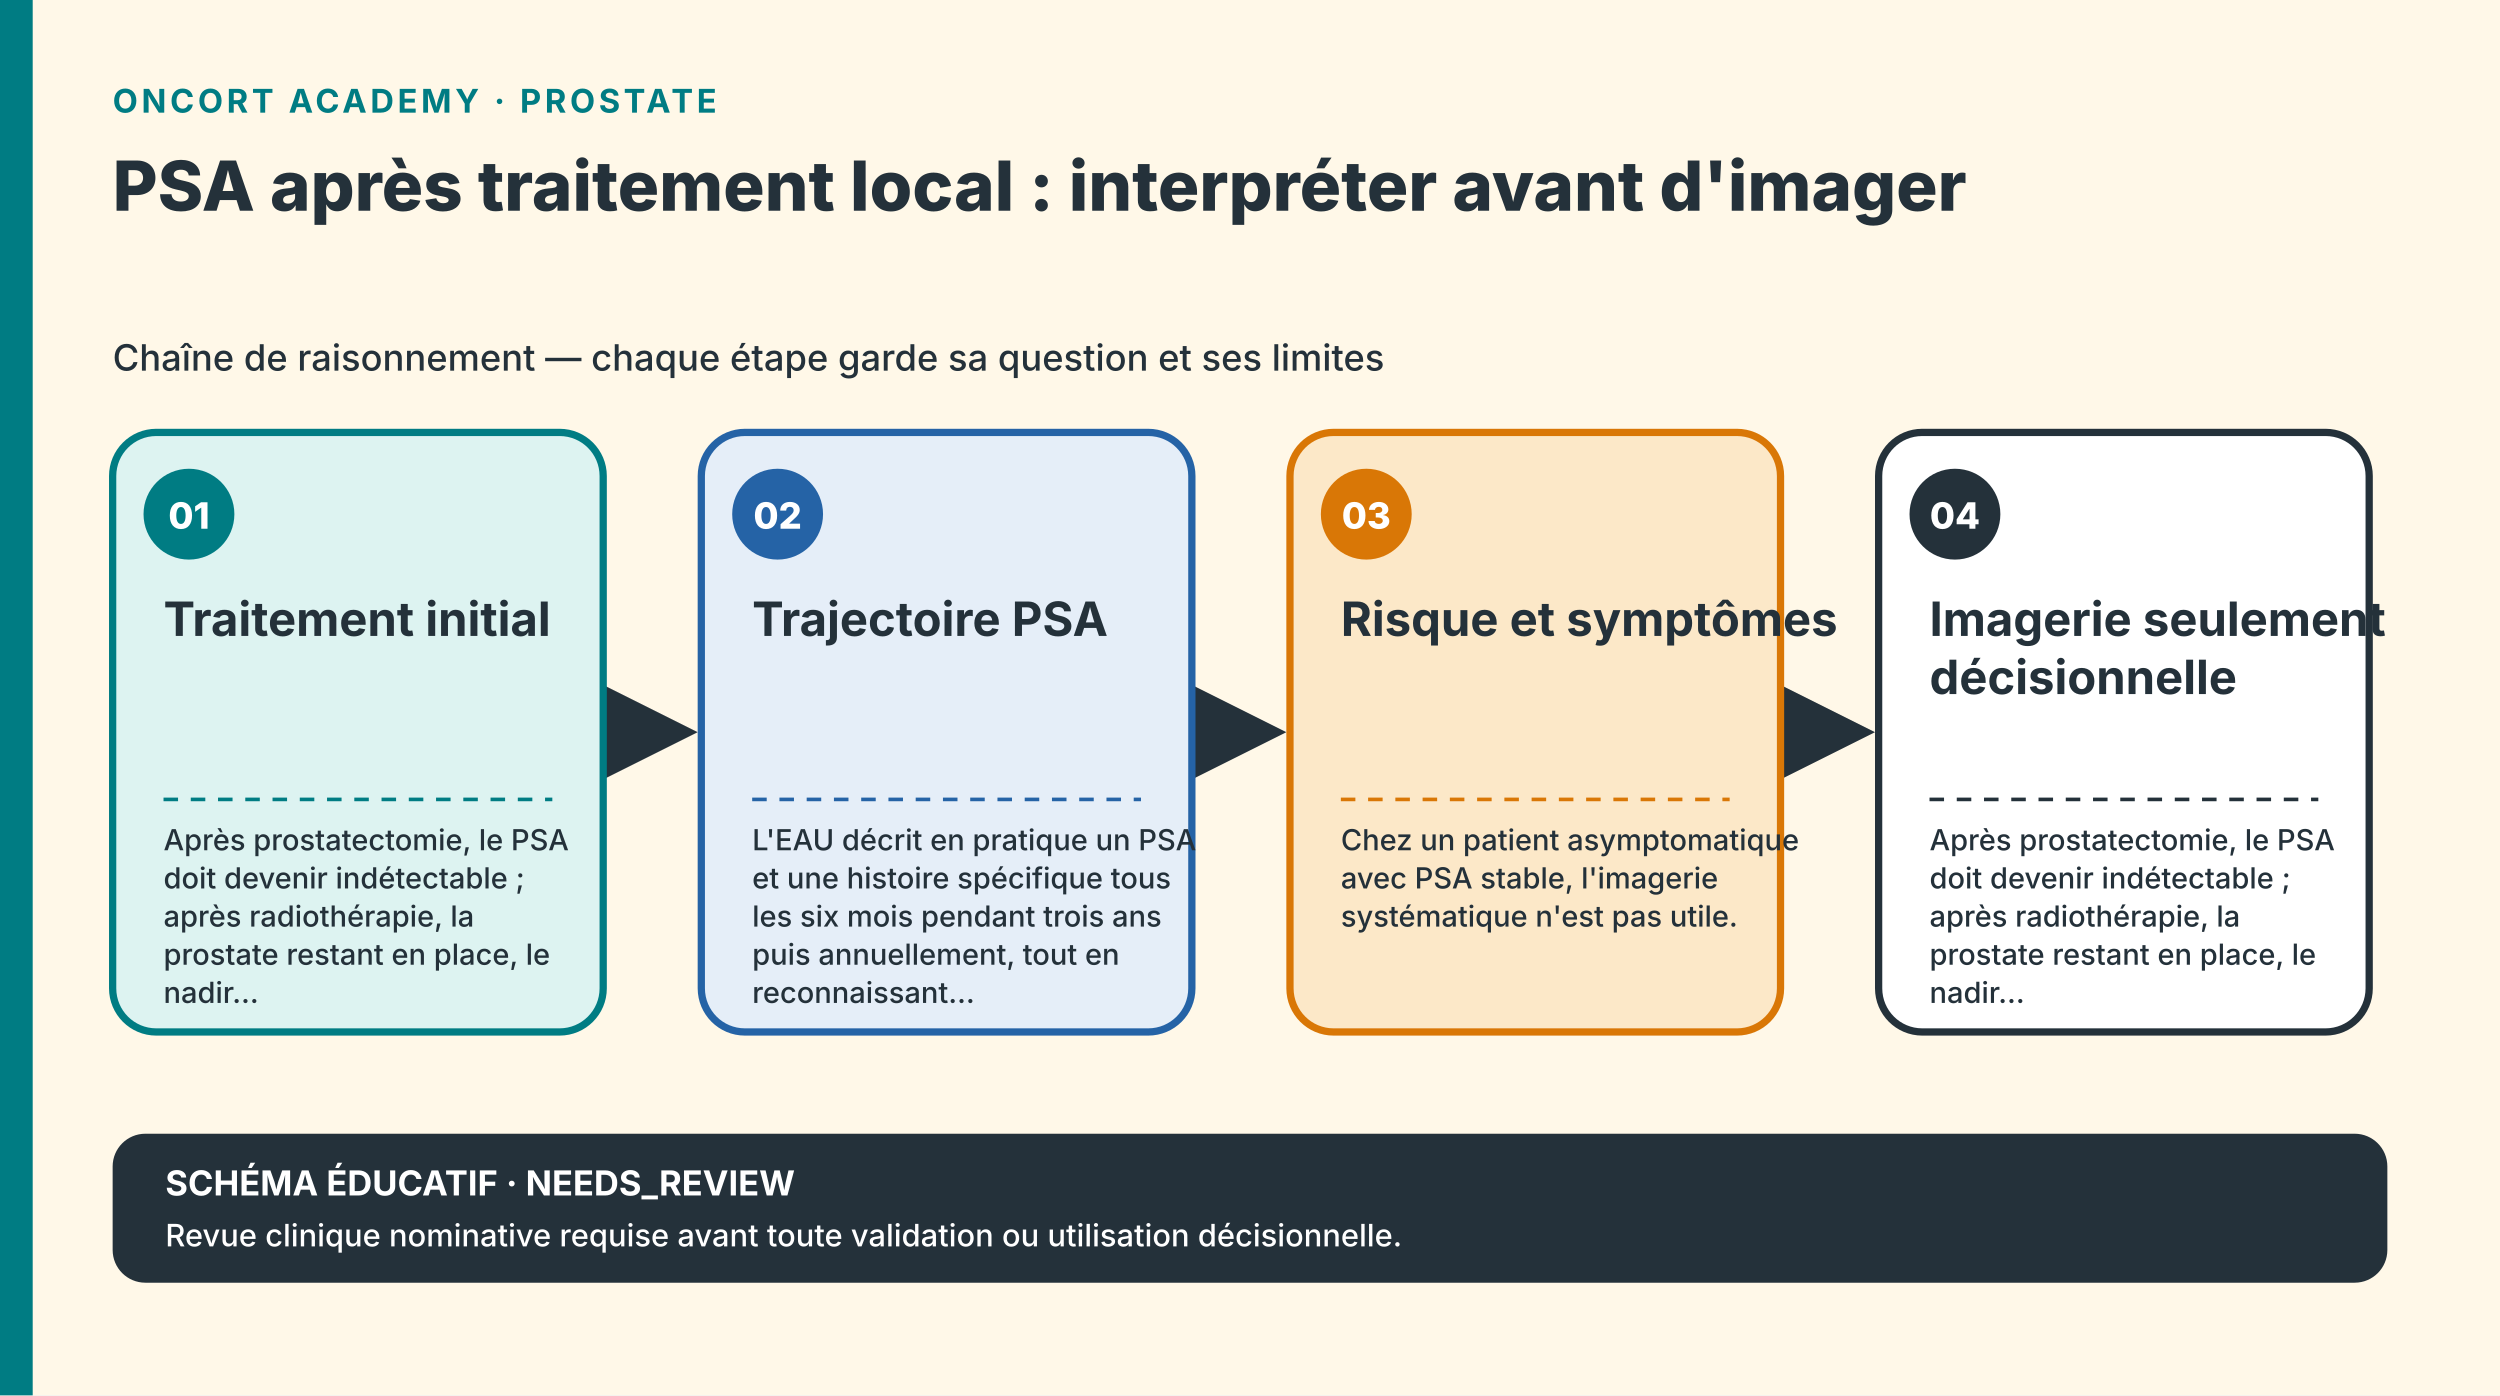
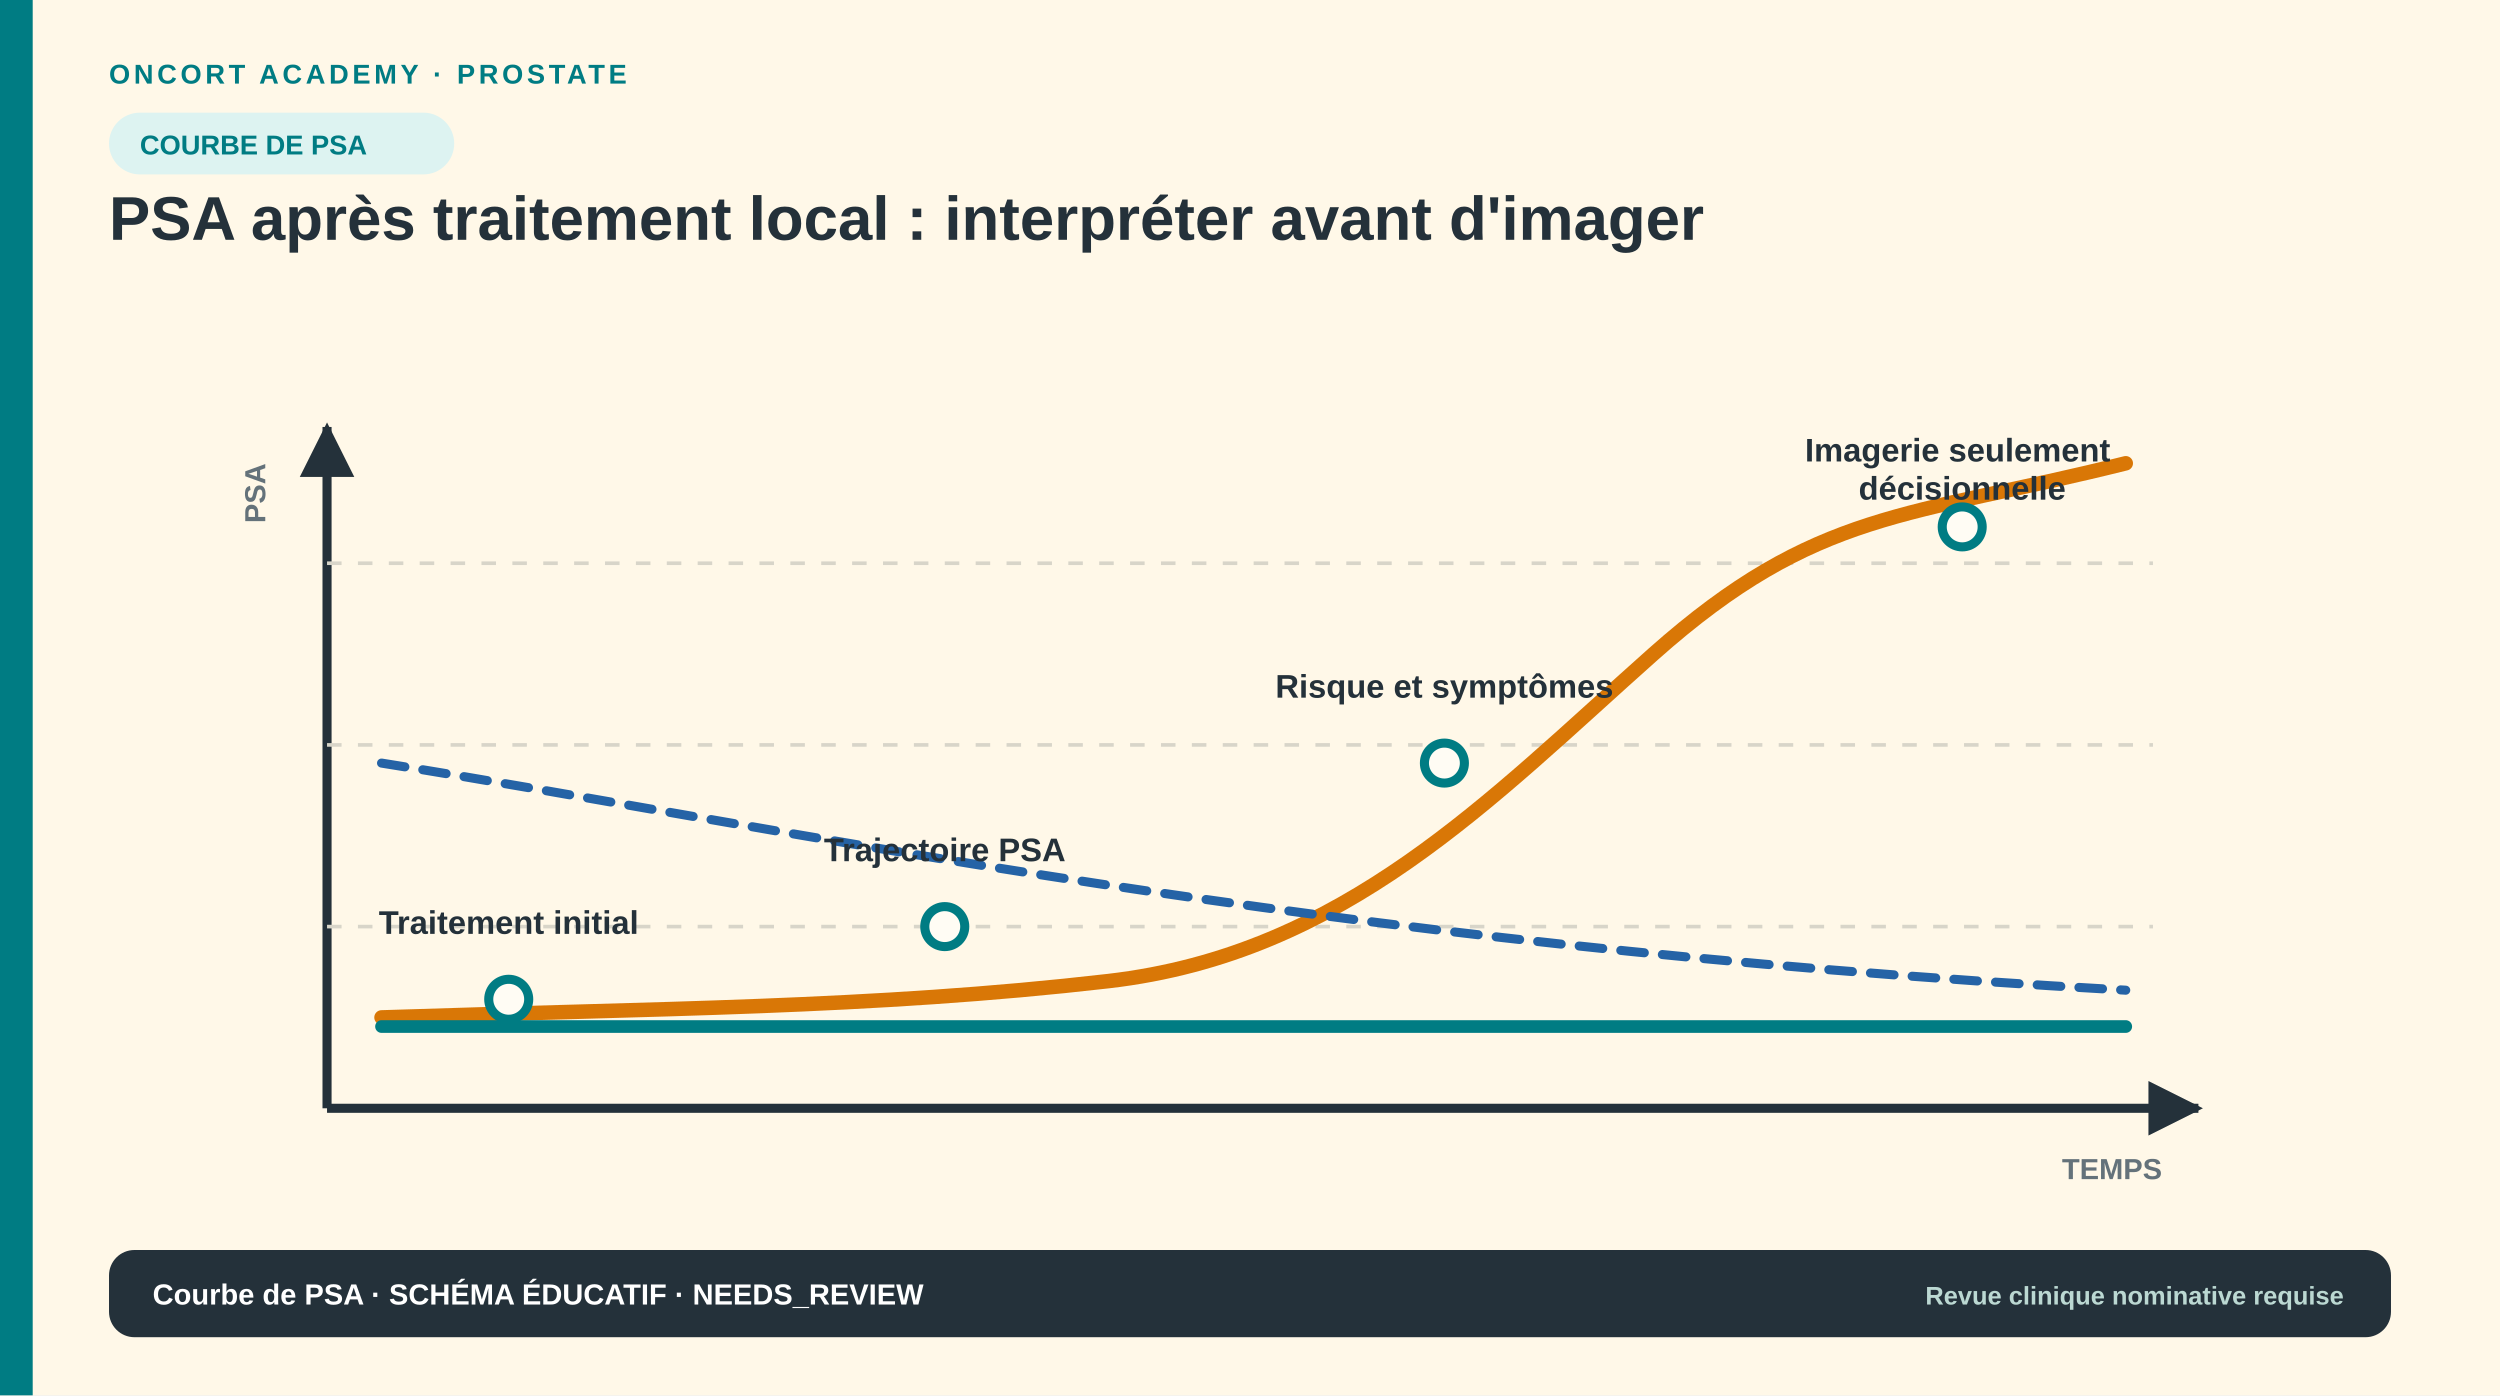
<svg xmlns="http://www.w3.org/2000/svg" width="1376" height="768" viewBox="0 0 1376 768" role="img" aria-labelledby="title desc">
  <defs>
-     <marker id="arrow" markerWidth="12" markerHeight="12" refX="10" refY="6" orient="auto">
-       <path d="M 0 0 L 12 6 L 0 12 z" fill="#24313A" />
+     <marker id="arrow" markerWidth="6" markerHeight="6" refX="5.5" refY="3" orient="auto">
+       <path d="M 0 0 L 6 3 L 0 6 z" fill="#24313A" />
    </marker>
  </defs>
  <rect width="1376" height="768" fill="#FFF8E8" />
-   <rect x="0" y="0" width="18" height="768" fill="#007C83" />
-   <text x="62" y="62" font-family="Inter, Arial, sans-serif" font-size="18" font-weight="750" fill="#007C83" letter-spacing="2">ONCORT ACADEMY · PROSTATE</text>
-   <text x="62" y="116" font-family="Inter, Arial, sans-serif" font-size="38" font-weight="800" fill="#24313A" text-anchor="start">
-     <tspan x="62" dy="0">PSA après traitement local : interpréter avant d'imager</tspan>
+   <rect width="18" height="768" fill="#007C83" />
+   <text x="60" y="46" font-family="Arial, Helvetica, sans-serif" font-size="15" font-weight="800" fill="#007C83" letter-spacing="2">ONCORT ACADEMY · PROSTATE</text>
+   <rect x="60" y="62" width="190" height="34" rx="17" fill="#DDF3F1" />
+   <text x="77" y="85" font-family="Arial, Helvetica, sans-serif" font-size="15" font-weight="800" fill="#007C83">COURBE DE PSA</text>
+   <text x="60" y="132" font-family="Arial, Helvetica, sans-serif" font-size="34" font-weight="800" fill="#24313A" text-anchor="start">
+     <tspan x="60" dy="0">PSA après traitement local : interpréter avant d'imager</tspan>
  </text>
-   <text x="62" y="204" font-family="Inter, Arial, sans-serif" font-size="20" font-weight="500" fill="#24313A">Chaîne de raisonnement — chaque étape garde sa question et ses limites</text>
-   <path d="M 340 403 H 374" stroke="#24313A" stroke-width="5" stroke-linecap="round" marker-end="url(#arrow)" />
-   <g>
-     <rect x="62" y="238" width="270" height="330" rx="24" fill="#DDF3F1" stroke="#007C83" stroke-width="4" />
-     <circle cx="104" cy="283" r="25" fill="#007C83" />
-     <text x="104" y="291" font-family="Inter, Arial, sans-serif" font-size="20" font-weight="800" fill="#FFFFFF" text-anchor="middle">
-       <tspan x="104" dy="0">01</tspan>
-     </text>
-     <text x="90" y="350" font-family="Inter, Arial, sans-serif" font-size="26" font-weight="750" fill="#24313A" text-anchor="start">
-       <tspan x="90" dy="0">Traitement initial</tspan>
-     </text>
-     <line x1="90" y1="440" x2="304" y2="440" stroke="#007C83" stroke-width="2" stroke-dasharray="8 7" />
-     <text x="90" y="468" font-family="Inter, Arial, sans-serif" font-size="16" font-weight="500" fill="#24313A" text-anchor="start">
-       <tspan x="90" dy="0">Après prostatectomie, le PSA</tspan>
-       <tspan x="90" dy="21">doit devenir indétectable ;</tspan>
-       <tspan x="90" dy="21">après radiothérapie, la</tspan>
-       <tspan x="90" dy="21">prostate restant en place, le</tspan>
-       <tspan x="90" dy="21">nadir…</tspan>
-     </text>
-   </g>
-   <path d="M 664 403 H 698" stroke="#24313A" stroke-width="5" stroke-linecap="round" marker-end="url(#arrow)" />
-   <g>
-     <rect x="386" y="238" width="270" height="330" rx="24" fill="#E5EEF8" stroke="#2563A6" stroke-width="4" />
-     <circle cx="428" cy="283" r="25" fill="#2563A6" />
-     <text x="428" y="291" font-family="Inter, Arial, sans-serif" font-size="20" font-weight="800" fill="#FFFFFF" text-anchor="middle">
-       <tspan x="428" dy="0">02</tspan>
-     </text>
-     <text x="414" y="350" font-family="Inter, Arial, sans-serif" font-size="26" font-weight="750" fill="#24313A" text-anchor="start">
-       <tspan x="414" dy="0">Trajectoire PSA</tspan>
-     </text>
-     <line x1="414" y1="440" x2="628" y2="440" stroke="#2563A6" stroke-width="2" stroke-dasharray="8 7" />
-     <text x="414" y="468" font-family="Inter, Arial, sans-serif" font-size="16" font-weight="500" fill="#24313A" text-anchor="start">
-       <tspan x="414" dy="0">L'EAU décrit en pratique un PSA</tspan>
-       <tspan x="414" dy="21">et une histoire spécifique tous</tspan>
-       <tspan x="414" dy="21">les six mois pendant trois ans</tspan>
-       <tspan x="414" dy="21">puis annuellement, tout en</tspan>
-       <tspan x="414" dy="21">reconnaissant…</tspan>
-     </text>
-   </g>
-   <path d="M 988 403 H 1022" stroke="#24313A" stroke-width="5" stroke-linecap="round" marker-end="url(#arrow)" />
-   <g>
-     <rect x="710" y="238" width="270" height="330" rx="24" fill="#FCE8C8" stroke="#D97706" stroke-width="4" />
-     <circle cx="752" cy="283" r="25" fill="#D97706" />
-     <text x="752" y="291" font-family="Inter, Arial, sans-serif" font-size="20" font-weight="800" fill="#FFFFFF" text-anchor="middle">
-       <tspan x="752" dy="0">03</tspan>
-     </text>
-     <text x="738" y="350" font-family="Inter, Arial, sans-serif" font-size="26" font-weight="750" fill="#24313A" text-anchor="start">
-       <tspan x="738" dy="0">Risque et symptômes</tspan>
-     </text>
-     <line x1="738" y1="440" x2="952" y2="440" stroke="#D97706" stroke-width="2" stroke-dasharray="8 7" />
-     <text x="738" y="468" font-family="Inter, Arial, sans-serif" font-size="16" font-weight="500" fill="#24313A" text-anchor="start">
-       <tspan x="738" dy="0">Chez un patient asymptomatique</tspan>
-       <tspan x="738" dy="21">avec PSA stable, l'imagerie</tspan>
-       <tspan x="738" dy="21">systématique n'est pas utile.</tspan>
-     </text>
-   </g>
-   <g>
-     <rect x="1034" y="238" width="270" height="330" rx="24" fill="#FFFFFF" stroke="#24313A" stroke-width="4" />
-     <circle cx="1076" cy="283" r="25" fill="#24313A" />
-     <text x="1076" y="291" font-family="Inter, Arial, sans-serif" font-size="20" font-weight="800" fill="#FFFFFF" text-anchor="middle">
-       <tspan x="1076" dy="0">04</tspan>
-     </text>
-     <text x="1062" y="350" font-family="Inter, Arial, sans-serif" font-size="26" font-weight="750" fill="#24313A" text-anchor="start">
-       <tspan x="1062" dy="0">Imagerie seulement</tspan>
-       <tspan x="1062" dy="32">décisionnelle</tspan>
-     </text>
-     <line x1="1062" y1="440" x2="1276" y2="440" stroke="#24313A" stroke-width="2" stroke-dasharray="8 7" />
-     <text x="1062" y="468" font-family="Inter, Arial, sans-serif" font-size="16" font-weight="500" fill="#24313A" text-anchor="start">
-       <tspan x="1062" dy="0">Après prostatectomie, le PSA</tspan>
-       <tspan x="1062" dy="21">doit devenir indétectable ;</tspan>
-       <tspan x="1062" dy="21">après radiothérapie, la</tspan>
-       <tspan x="1062" dy="21">prostate restant en place, le</tspan>
-       <tspan x="1062" dy="21">nadir…</tspan>
-     </text>
-   </g>
-   <rect x="62" y="624" width="1252" height="82" rx="18" fill="#24313A" />
-   <text x="91" y="658" font-family="Inter, Arial, sans-serif" font-size="19" font-weight="700" fill="#FFFFFF">SCHÉMA ÉDUCATIF · NEEDS_REVIEW</text>
-   <text x="91" y="686" font-family="Inter, Arial, sans-serif" font-size="17" font-weight="450" fill="#FFFFFF">Revue clinique nominative requise avant toute validation ou utilisation décisionnelle.</text>
+   <line x1="180" y1="610" x2="1210" y2="610" stroke="#24313A" stroke-width="5" marker-end="url(#arrow)" />
+   <line x1="180" y1="610" x2="180" y2="235" stroke="#24313A" stroke-width="5" marker-end="url(#arrow)" />
+   <line x1="180" y1="510" x2="1185" y2="510" stroke="#D8D5C9" stroke-width="2" stroke-dasharray="8 9" />
+   <line x1="180" y1="410" x2="1185" y2="410" stroke="#D8D5C9" stroke-width="2" stroke-dasharray="8 9" />
+   <line x1="180" y1="310" x2="1185" y2="310" stroke="#D8D5C9" stroke-width="2" stroke-dasharray="8 9" />
+   <path d="M 210 560 C 360 555 480 555 610 540 S 820 440 910 360 S 1050 285 1170 255" fill="none" stroke="#D97706" stroke-width="8" stroke-linecap="round" />
+   <path d="M 210 565 C 460 565 820 565 1170 565" fill="none" stroke="#007C83" stroke-width="7" stroke-linecap="round" />
+   <path d="M 210 420 C 430 455 720 520 1170 545" fill="none" stroke="#2563A6" stroke-width="5" stroke-linecap="round" stroke-dasharray="13 10" />
+   <circle cx="280" cy="550" r="11" fill="#FFFCF4" stroke="#007C83" stroke-width="5" />
+   <text x="280" y="514" font-family="Arial, Helvetica, sans-serif" font-size="18" font-weight="750" fill="#24313A" text-anchor="middle">
+     <tspan x="280" dy="0">Traitement initial</tspan>
+   </text>
+   <circle cx="520" cy="510" r="11" fill="#FFFCF4" stroke="#007C83" stroke-width="5" />
+   <text x="520" y="474" font-family="Arial, Helvetica, sans-serif" font-size="18" font-weight="750" fill="#24313A" text-anchor="middle">
+     <tspan x="520" dy="0">Trajectoire PSA</tspan>
+   </text>
+   <circle cx="795" cy="420" r="11" fill="#FFFCF4" stroke="#007C83" stroke-width="5" />
+   <text x="795" y="384" font-family="Arial, Helvetica, sans-serif" font-size="18" font-weight="750" fill="#24313A" text-anchor="middle">
+     <tspan x="795" dy="0">Risque et symptômes</tspan>
+   </text>
+   <circle cx="1080" cy="290" r="11" fill="#FFFCF4" stroke="#007C83" stroke-width="5" />
+   <text x="1080" y="254" font-family="Arial, Helvetica, sans-serif" font-size="18" font-weight="750" fill="#24313A" text-anchor="middle">
+     <tspan x="1080" dy="0">Imagerie seulement</tspan>
+     <tspan x="1080" dy="21">décisionnelle</tspan>
+   </text>
+   <text x="1190" y="649" font-family="Arial" font-size="16" font-weight="750" fill="#64727A" text-anchor="end">TEMPS</text>
+   <text x="146" y="255" font-family="Arial" font-size="16" font-weight="750" fill="#64727A" transform="rotate(-90 146 255)" text-anchor="end">PSA</text>
+   <rect x="60" y="688" width="1256" height="48" rx="14" fill="#24313A" />
+   <text x="84" y="718" font-family="Arial, Helvetica, sans-serif" font-size="16" font-weight="750" fill="#FFFFFF">Courbe de PSA · SCHÉMA ÉDUCATIF · NEEDS_REVIEW</text>
+   <text x="1290" y="718" font-family="Arial, Helvetica, sans-serif" font-size="14" font-weight="650" fill="#BBD8D2" text-anchor="end">Revue clinique nominative requise</text>
</svg>
